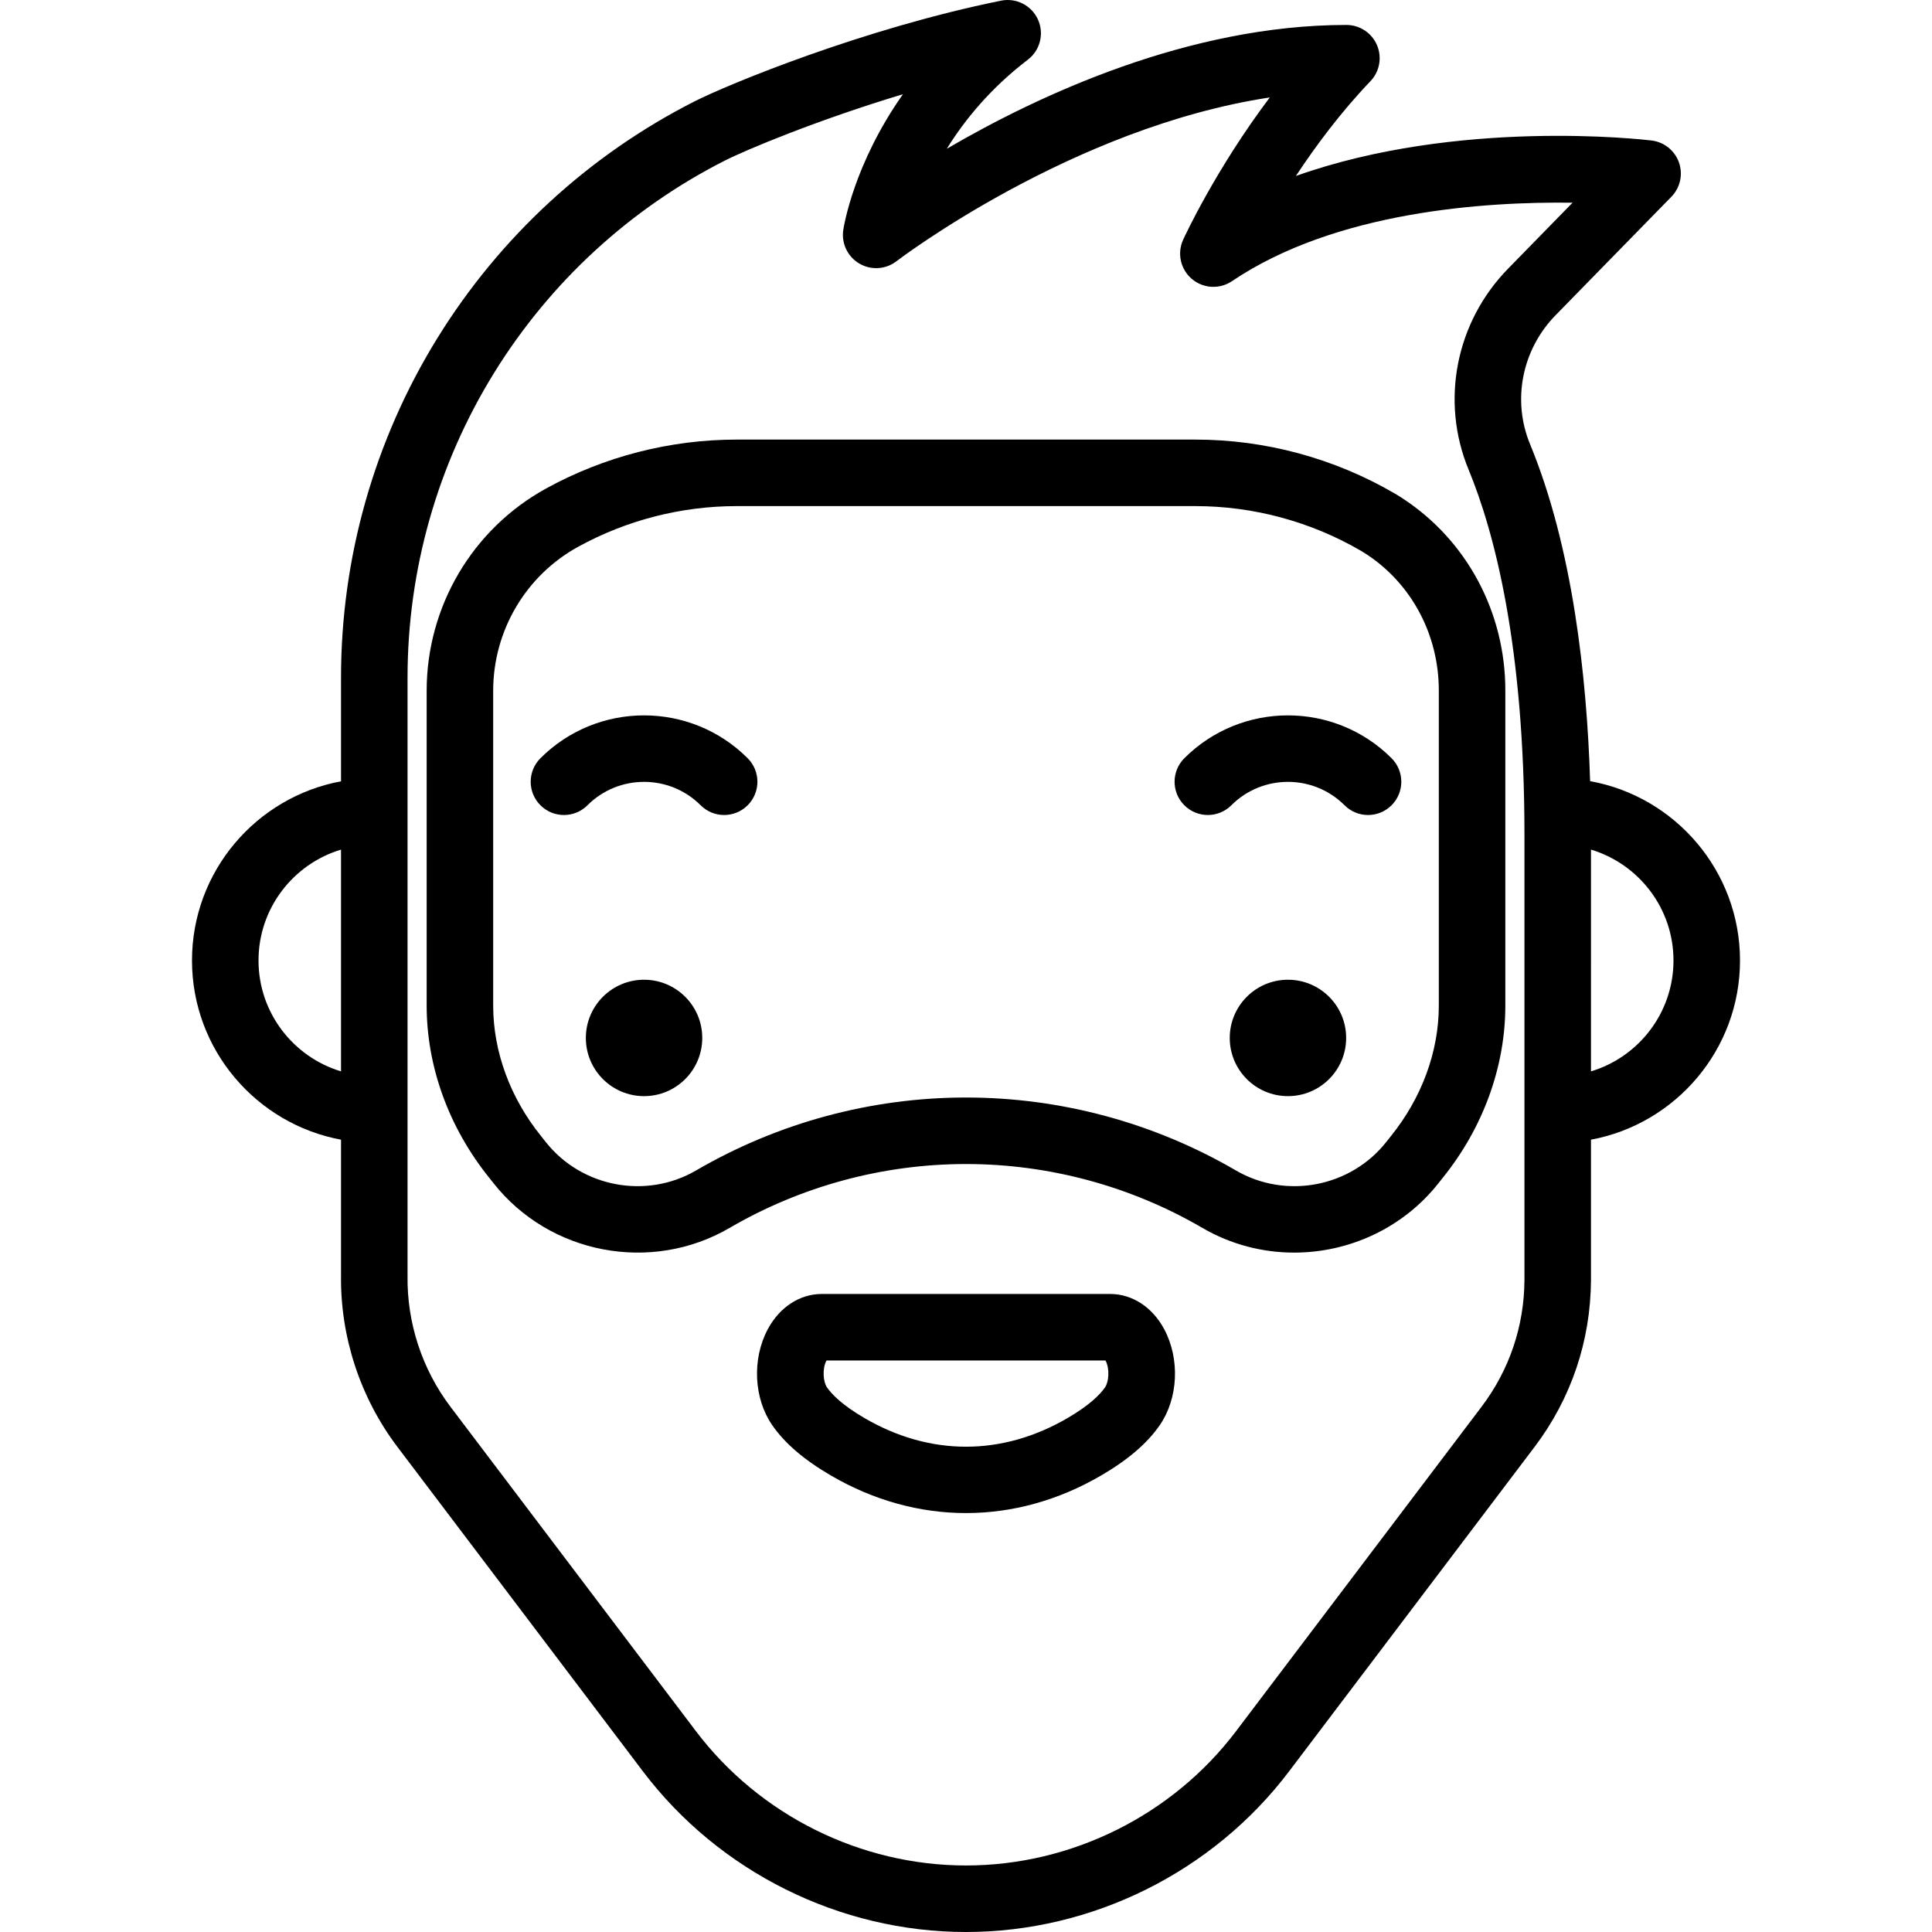
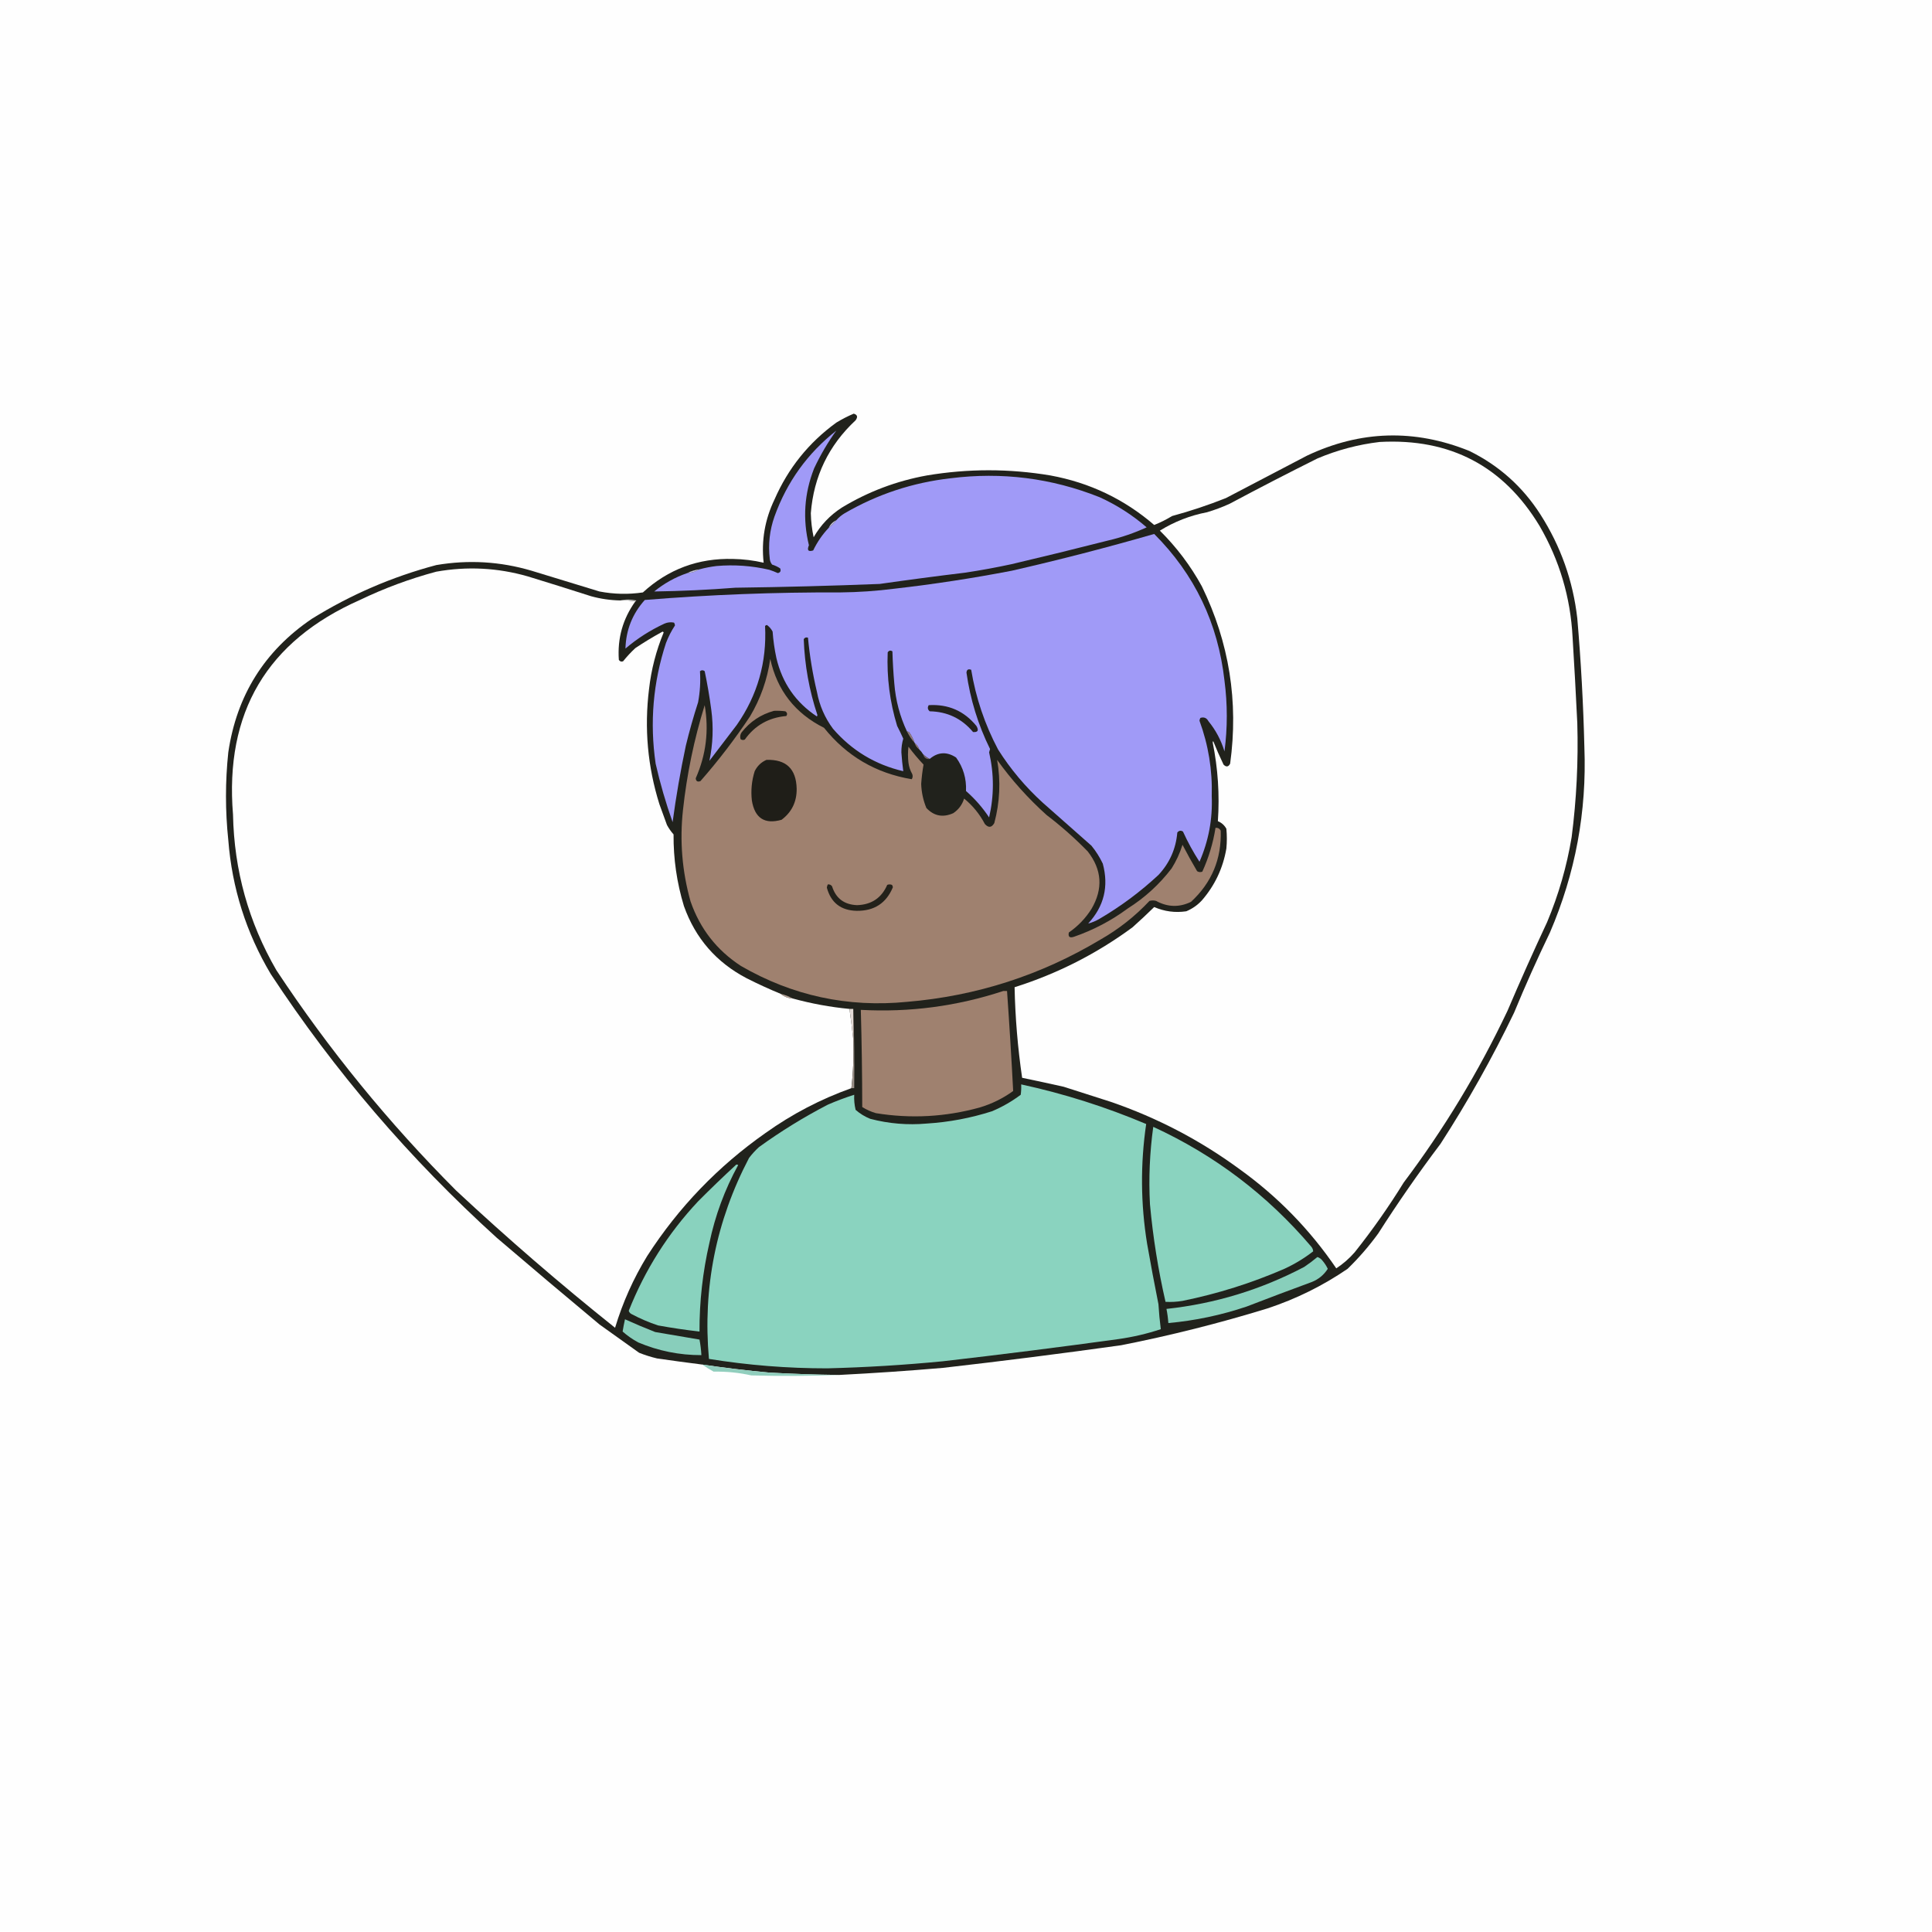
- <svg xmlns="http://www.w3.org/2000/svg" fill="#000000" height="800px" width="800px" version="1.1" id="Capa_1" viewBox="0 0 464.732 464.732" xml:space="preserve">
+ <svg xmlns="http://www.w3.org/2000/svg" version="1.1" width="2048px" height="2048px" style="shape-rendering:geometricPrecision; text-rendering:geometricPrecision; image-rendering:optimizeQuality; fill-rule:evenodd; clip-rule:evenodd">
  <g>
-     <path d="M418.548,231.04c0-21.516-15.583-39.449-36.053-43.139c-0.799-25.161-4.193-56.219-14.449-81.053   c-4.364-10.566-1.951-22.746,6.146-31.029l27.848-28.488c2.129-2.178,2.837-5.377,1.825-8.25c-1.012-2.873-3.568-4.922-6.592-5.285   c-2.258-0.271-46.536-5.331-85.554,8.533c4.797-7.272,10.846-15.395,17.931-22.796c2.216-2.314,2.837-5.728,1.578-8.674   c-1.258-2.946-4.153-4.858-7.357-4.858c-37.9,0-74.039,16.88-96.126,29.783c4.297-6.938,10.528-14.579,19.496-21.423   c2.963-2.261,3.972-6.269,2.433-9.663c-1.54-3.395-5.22-5.277-8.871-4.538c-33.039,6.679-65.651,20.116-73.792,24.254   c-25.394,12.91-46.753,32.574-61.77,56.866c-15.184,24.563-23.209,52.824-23.209,81.728v24.93   c-20.369,3.772-35.848,21.658-35.848,43.103s15.479,39.331,35.848,43.103l0,32.542c-0.205,14.839,4.608,29.521,13.557,41.346   l59.054,78.045c18.315,24.205,47.371,38.655,77.723,38.655s59.407-14.45,77.722-38.655l59.055-78.045   c8.773-11.594,13.461-25.418,13.557-40.05c0.003-0.431,0-33.839,0-33.839C403.069,270.371,418.548,252.485,418.548,231.04z    M62.183,231.04c0-12.575,8.38-23.225,19.848-26.67l0,53.341C70.564,254.265,62.183,243.616,62.183,231.04z M366.7,307.947   c-0.073,11.085-3.64,21.607-10.315,30.43l-59.055,78.045c-15.309,20.231-39.594,32.309-64.964,32.309   c-25.37,0-49.655-12.078-64.964-32.309l-59.054-78.045c-6.819-9.013-10.483-20.206-10.316-31.517c0-0.04,0.001-0.079,0.001-0.118   l-0.001-143.734c0-25.929,7.199-51.281,20.819-73.314c13.473-21.796,32.634-39.438,55.411-51.017   c5.171-2.629,22.354-9.814,42.942-16.017c-11.827,16.746-14.226,31.773-14.358,32.657c-0.483,3.229,1.044,6.427,3.859,8.081   c2.815,1.654,6.353,1.431,8.938-0.562c0.47-0.362,42.244-32.189,89.797-39.396c-13.022,17.305-20.449,33.37-20.843,34.232   c-1.492,3.259-0.633,7.113,2.102,9.431c2.735,2.318,6.678,2.533,9.648,0.528c24.917-16.819,60.883-19.158,81.922-18.871   l-15.518,15.874c-12.577,12.866-16.304,31.833-9.493,48.322c6.132,14.849,13.442,42.16,13.442,87.951h0   C366.701,200.907,366.703,307.534,366.7,307.947z M382.7,257.711l0.001-53.341c11.467,3.446,19.847,14.096,19.847,26.67   S394.168,254.265,382.7,257.711z" />
-     <circle class="left_eye" cx="154.923" cy="249.67" r="14" />
-     <circle class="right_eye" cx="309.809" cy="249.67" r="14" />
-     <path d="M284.884,182.389c-3.125,3.124-3.125,8.189,0,11.313c3.124,3.124,8.189,3.124,11.313,0c7.505-7.505,19.717-7.505,27.222,0   c1.562,1.562,3.609,2.343,5.657,2.343s4.095-0.781,5.657-2.343c3.125-3.124,3.125-8.189,0-11.313   C320.99,168.646,298.627,168.646,284.884,182.389z" />
-     <path d="M129.998,182.389c-3.124,3.124-3.125,8.189,0,11.313c3.124,3.125,8.189,3.125,11.313,0c7.505-7.505,19.718-7.505,27.222,0   c1.562,1.562,3.609,2.343,5.657,2.343s4.095-0.781,5.657-2.343c3.125-3.124,3.125-8.189,0-11.313   C166.104,168.646,143.742,168.645,129.998,182.389z" />
-     <path d="M337.507,119.961c-0.697-0.459-1.375-0.881-2.028-1.262c-14.547-8.477-31.124-12.958-47.938-12.958h-110.35   c-15.979,0-31.824,4.066-45.823,11.758c-17.726,9.741-28.737,28.391-28.737,48.673l0.001,75.725   c0,14.668,5.336,29.364,15.082,41.452l0.997,1.261c13.531,17.115,37.946,21.74,56.79,10.756   c17.247-10.052,36.91-15.365,56.865-15.365s39.618,5.313,56.865,15.366c6.881,4.011,14.505,5.94,22.071,5.94   c13.153,0,26.129-5.832,34.718-16.697l1.053-1.332c9.69-12.016,15.026-26.712,15.026-41.381l0.001-75.798   C362.101,147.342,352.907,130.094,337.507,119.961z M346.099,241.897c0,11.027-4.078,22.156-11.526,31.393l-1.105,1.397   c-8.621,10.906-24.175,13.854-36.181,6.856c-19.689-11.477-42.139-17.542-64.922-17.542c-22.782,0-45.231,6.066-64.921,17.542   c-12.005,6.998-27.561,4.05-36.182-6.856l-1.149-1.452c-7.404-9.182-11.481-20.311-11.481-31.338l-0.001-75.725   c0-14.445,7.833-27.722,20.442-34.651c11.645-6.398,24.825-9.781,38.118-9.781h110.35c13.987,0,27.778,3.729,39.878,10.78   c0.415,0.242,0.847,0.513,1.292,0.806c10.889,7.165,17.389,19.416,17.389,32.771L346.099,241.897z" />
-     <path d="M267.052,311.258H197.68c-5.287,0-10.137,3.156-12.976,8.444c-3.849,7.173-3.405,16.694,1.079,23.153   c3.025,4.357,7.635,8.306,14.095,12.074c10.323,6.021,21.406,9.031,32.488,9.031c11.083,0,22.165-3.011,32.489-9.031   c6.459-3.768,11.069-7.717,14.094-12.074h0c4.484-6.459,4.928-15.98,1.078-23.154C277.189,314.414,272.339,311.258,267.052,311.258   z M265.806,333.73c-1.129,1.626-3.609,4.226-9.013,7.377c-15.752,9.188-33.102,9.188-48.854,0   c-5.404-3.152-7.884-5.751-9.013-7.377c-0.917-1.321-1.177-4.499-0.124-6.461c0.002-0.004,0.004-0.007,0.005-0.011h67.117   c0.001,0.003,0.003,0.006,0.005,0.01C266.983,329.231,266.723,332.408,265.806,333.73z" />
+     <path style="opacity:1" fill="#fefefe" d="M -0.5,-0.5 C 682.167,-0.5 1364.83,-0.5 2047.5,-0.5C 2047.5,682.167 2047.5,1364.83 2047.5,2047.5C 1364.83,2047.5 682.167,2047.5 -0.5,2047.5C -0.5,1364.83 -0.5,682.167 -0.5,-0.5 Z" />
+   </g>
+   <g>
+     <path style="opacity:1" fill="#21221c" d="M 889.5,1457.5 C 864.816,1457.21 840.15,1456.37 815.5,1455C 791.739,1452.82 768.072,1449.98 744.5,1446.5C 728.485,1444.48 712.485,1442.32 696.5,1440C 690.014,1438.46 683.681,1436.46 677.5,1434C 663.5,1424 649.5,1414 635.5,1404C 598.981,1373.57 562.648,1342.9 526.5,1312C 434.531,1228.66 354.698,1135.5 287,1032.5C 260.964,988.722 245.964,941.388 242,890.5C 238.735,859.496 238.735,828.496 242,797.5C 250.886,737.185 280.386,690.019 330.5,656C 371.64,630.431 415.64,611.431 462.5,599C 496.617,593.188 530.284,595.188 563.5,605C 587.5,612.333 611.5,619.667 635.5,627C 650.766,629.923 666.099,630.257 681.5,628C 708.389,603.364 740.223,591.531 777,592.5C 787.99,592.702 798.823,594.036 809.5,596.5C 806.935,573.146 810.769,550.813 821,529.5C 835.484,496.357 857.318,469.19 886.5,448C 892.457,444.365 898.623,441.198 905,438.5C 908.875,439.636 909.541,441.969 907,445.5C 878.428,472.145 862.595,504.978 859.5,544C 859.692,552.614 860.692,561.114 862.5,569.5C 869.929,556.571 879.929,546.071 892.5,538C 920.376,521.151 950.376,509.818 982.5,504C 1026.17,496.679 1069.83,496.679 1113.5,504C 1155.08,511.628 1191.75,529.128 1223.5,556.5C 1230.08,553.876 1236.41,550.709 1242.5,547C 1261.87,541.741 1280.87,535.408 1299.5,528C 1328.17,513 1356.83,498 1385.5,483C 1442.11,456.236 1499.45,454.569 1557.5,478C 1588.93,493.428 1614.1,515.928 1633,545.5C 1654.46,579.095 1667.46,615.762 1672,655.5C 1675.9,700.922 1678.4,746.422 1679.5,792C 1682.14,860.335 1669.97,925.835 1643,988.5C 1629.51,1016.48 1616.84,1044.81 1605,1073.5C 1581.8,1121.62 1555.8,1167.96 1527,1212.5C 1503.77,1243.29 1481.77,1274.96 1461,1307.5C 1451.29,1320.89 1440.45,1333.39 1428.5,1345C 1402.26,1362.95 1373.93,1376.95 1343.5,1387C 1292.47,1402.69 1240.8,1415.69 1188.5,1426C 1125.6,1434.8 1062.6,1442.8 999.5,1450C 962.871,1453.14 926.205,1455.64 889.5,1457.5 Z" />
+   </g>
+   <g>
+     <path style="opacity:1" fill="#a09af7" d="M 878.5,559.5 C 881.5,557.167 884.167,554.5 886.5,551.5C 889.06,548.542 892.06,546.042 895.5,544C 930.18,523.884 967.514,511.551 1007.5,507C 1061.97,500.111 1114.63,506.778 1165.5,527C 1183.78,535.3 1200.44,545.966 1215.5,559C 1202.34,565.054 1188.67,569.72 1174.5,573C 1140.57,581.648 1106.57,589.982 1072.5,598C 1056.26,601.515 1039.93,604.515 1023.5,607C 993.12,610.671 962.787,614.671 932.5,619C 881.524,621.01 830.524,622.344 779.5,623C 750.862,625.248 722.195,626.582 693.5,627C 704.006,618.414 715.672,611.914 728.5,607.5C 733.264,607.231 737.597,605.898 741.5,603.5C 747.284,601.929 753.284,600.762 759.5,600C 778.409,598.376 797.075,599.709 815.5,604C 818.599,605.02 821.599,606.186 824.5,607.5C 827.246,606.904 828.08,605.237 827,602.5C 824.363,600.765 821.53,599.432 818.5,598.5C 817.066,596.78 816.233,594.78 816,592.5C 814.168,577.087 815.835,562.087 821,547.5C 834.188,510.832 856.021,480.498 886.5,456.5C 877.672,468.671 869.838,482.004 863,496.5C 852.543,523.058 850.71,550.225 857.5,578C 855.244,583.319 856.744,585.153 862,583.5C 866.277,574.598 871.777,566.598 878.5,559.5 Z" />
+   </g>
+   <g>
+     <path style="opacity:1" fill="#fefefe" d="M 1462.5,468.5 C 1537.19,464.42 1593.69,494.087 1632,557.5C 1653.15,593.967 1664.82,633.3 1667,675.5C 1668.88,705.822 1670.54,736.155 1672,766.5C 1673.17,807 1671.17,847.333 1666,887.5C 1660.83,918.504 1652.17,948.504 1640,977.5C 1625.45,1008.6 1611.45,1039.93 1598,1071.5C 1567.38,1136.12 1530.71,1196.79 1488,1253.5C 1472.14,1279.22 1454.81,1303.88 1436,1327.5C 1430.24,1334.1 1423.74,1339.77 1416.5,1344.5C 1388.45,1303.28 1354.11,1268.11 1313.5,1239C 1271.92,1208.54 1226.58,1184.87 1177.5,1168C 1160.83,1162.67 1144.17,1157.33 1127.5,1152C 1112.85,1148.72 1098.18,1145.56 1083.5,1142.5C 1078.85,1110.69 1076.18,1078.69 1075.5,1046.5C 1120.81,1032.18 1162.48,1011.01 1200.5,983C 1208.32,976.017 1215.98,968.85 1223.5,961.5C 1234.36,966.235 1245.69,967.735 1257.5,966C 1263.81,963.365 1269.31,959.532 1274,954.5C 1287.76,938.651 1296.42,920.317 1300,899.5C 1300.67,892.5 1300.67,885.5 1300,878.5C 1297.92,874.75 1294.92,872.084 1291,870.5C 1292.91,842.419 1291.08,814.586 1285.5,787C 1285.67,786.5 1285.83,786 1286,785.5C 1289.39,793.951 1293.06,802.284 1297,810.5C 1299.84,813.371 1302.17,813.037 1304,809.5C 1313.04,743.736 1303.04,681.07 1274,621.5C 1262.05,599.708 1247.22,580.042 1229.5,562.5C 1245,552.91 1261.67,546.41 1279.5,543C 1287.72,540.556 1295.72,537.556 1303.5,534C 1334.27,517.562 1365.27,501.562 1396.5,486C 1417.8,477.01 1439.8,471.176 1462.5,468.5 Z" />
+   </g>
+   <g>
+     <path style="opacity:1" fill="#bfbdd4" d="M 886.5,551.5 C 884.167,554.5 881.5,557.167 878.5,559.5C 880.167,555.833 882.833,553.167 886.5,551.5 Z" />
+   </g>
+   <g>
+     <path style="opacity:1" fill="#a09af7" d="M 985.5,804.5 C 982.907,803.246 980.573,801.58 978.5,799.5C 977.396,797.611 976.063,795.945 974.5,794.5C 973.567,791.63 971.9,789.296 969.5,787.5C 968.205,783.577 966.372,779.91 964,776.5C 963.329,775.748 962.496,775.414 961.5,775.5C 953.907,759.387 949.407,742.387 948,724.5C 946.986,713.189 946.32,701.855 946,690.5C 944.062,689.14 942.396,689.473 941,691.5C 939.905,718.077 943.239,744.077 951,769.5C 953.303,773.939 955.47,778.439 957.5,783C 956.11,787.728 955.444,792.561 955.5,797.5C 955.95,804.195 956.616,810.862 957.5,817.5C 927.738,810.541 902.905,795.541 883,772.5C 874.348,760.857 868.682,747.857 866,733.5C 861.474,714.51 858.307,695.343 856.5,676C 854.633,675.289 853.133,675.789 852,677.5C 852.966,704.999 857.799,731.832 866.5,758C 866.333,758.5 866.167,759 866,759.5C 843.556,744.68 829.222,724.013 823,697.5C 821.015,688.258 819.682,678.925 819,669.5C 817.516,666.653 815.516,664.32 813,662.5C 812.228,662.645 811.561,662.978 811,663.5C 812.963,701.991 802.963,736.991 781,768.5C 771.333,781.167 761.667,793.833 752,806.5C 755.751,788.712 756.418,770.712 754,752.5C 752.182,738.742 749.848,725.075 747,711.5C 745.333,710.167 743.667,710.167 742,711.5C 742.72,722.54 742.053,733.54 740,744.5C 735.087,759.662 730.754,774.995 727,790.5C 721.309,817.339 716.643,844.339 713,871.5C 705.785,851.188 699.785,830.521 695,809.5C 688.626,765.931 692.293,723.264 706,681.5C 708.542,674.914 711.709,668.747 715.5,663C 715.415,661.893 715.081,660.893 714.5,660C 711.072,659.299 707.738,659.632 704.5,661C 689.396,667.962 675.562,676.795 663,687.5C 663.563,667.807 670.396,650.64 683.5,636C 752.374,630.377 821.374,627.711 890.5,628C 909.914,627.804 929.247,626.47 948.5,624C 990.077,619.251 1031.41,612.918 1072.5,605C 1123.33,593.376 1173.67,580.376 1223.5,566C 1266.35,608.886 1291.19,660.72 1298,721.5C 1301.27,746.534 1301.27,771.534 1298,796.5C 1294.41,784.659 1288.75,773.993 1281,764.5C 1279.09,760.99 1276.26,759.824 1272.5,761C 1271.92,761.893 1271.59,762.893 1271.5,764C 1280.97,789.786 1285.31,816.453 1284.5,844C 1285.49,868.182 1281.16,891.349 1271.5,913.5C 1264.91,903.317 1259.07,892.651 1254,881.5C 1251.73,880.065 1249.73,880.398 1248,882.5C 1246.5,899.836 1239.83,914.836 1228,927.5C 1208.86,945.312 1188.03,960.812 1165.5,974C 1161.62,976.284 1157.62,977.951 1153.5,979C 1170.34,960.797 1175.51,939.63 1169,915.5C 1165.75,908.66 1161.75,902.327 1157,896.5C 1139.83,881.333 1122.67,866.167 1105.5,851C 1087.03,834.216 1071.2,815.383 1058,794.5C 1043.9,767.855 1034.4,739.689 1029.5,710C 1026.43,708.836 1024.77,709.836 1024.5,713C 1028.51,741.359 1036.84,768.359 1049.5,794C 1049.09,795.144 1048.76,796.311 1048.5,797.5C 1053.81,820.525 1053.81,843.525 1048.5,866.5C 1041.61,856.105 1033.44,846.772 1024,838.5C 1024.59,825.355 1021.09,813.521 1013.5,803C 1003.68,796.553 994.345,797.053 985.5,804.5 Z" />
+   </g>
+   <g>
+     <path style="opacity:1" fill="#fefefe" d="M 657.5,636.5 C 663.026,636.179 668.36,636.512 673.5,637.5C 660.216,655.957 654.383,676.624 656,699.5C 657.133,701.211 658.633,701.711 660.5,701C 664.466,696.033 668.799,691.366 673.5,687C 682.57,680.936 691.903,675.269 701.5,670C 702.332,669.312 702.998,669.479 703.5,670.5C 695.521,689.749 690.354,709.749 688,730.5C 682.855,772.016 686.521,812.682 699,852.5C 701.667,859.833 704.333,867.167 707,874.5C 708.944,878.11 711.277,881.443 714,884.5C 713.807,910.448 717.474,935.782 725,960.5C 737.188,994.687 759.355,1020.19 791.5,1037C 803.348,1043 815.348,1048.5 827.5,1053.5C 831.2,1056.51 835.533,1058.17 840.5,1058.5C 860.178,1063.89 880.178,1067.56 900.5,1069.5C 902,1080.13 903.333,1090.8 904.5,1101.5C 905.131,1119.07 904.464,1136.4 902.5,1153.5C 869.889,1165.14 839.555,1180.97 811.5,1201C 761.115,1236.38 719.282,1279.88 686,1331.5C 671.402,1355.36 660.068,1380.7 652,1407.5C 594.06,1361.25 537.894,1312.75 483.5,1262C 411.982,1190.32 348.482,1112.48 293,1028.5C 263.513,977.566 248.18,922.566 247,863.5C 238.115,755.378 282.949,679.545 381.5,636C 407.558,623.472 434.558,613.472 462.5,606C 495.205,600.163 527.538,601.83 559.5,611C 581.897,617.848 604.23,624.848 626.5,632C 636.652,634.803 646.985,636.303 657.5,636.5 Z" />
+   </g>
+   <g>
+     <path style="opacity:1" fill="#c1bfda" d="M 741.5,603.5 C 737.597,605.898 733.264,607.231 728.5,607.5C 732.502,605.39 736.835,604.057 741.5,603.5 Z" />
+   </g>
+   <g>
+     <path style="opacity:1" fill="#bbbcba" d="M 657.5,636.5 C 663.013,635.184 668.68,635.184 674.5,636.5C 674.376,637.107 674.043,637.44 673.5,637.5C 668.36,636.512 663.026,636.179 657.5,636.5 Z" />
+   </g>
+   <g>
+     <path style="opacity:1" fill="#9f816f" d="M 816.5,698.5 C 823.852,731.86 842.852,756.193 873.5,771.5C 897.524,801.514 928.524,819.681 966.5,826C 967.576,824.274 967.743,822.441 967,820.5C 964.878,816.802 963.545,812.802 963,808.5C 962.333,802.833 962.333,797.167 963,791.5C 967.957,798.126 973.291,804.46 979,810.5C 977.8,817.22 976.966,824.053 976.5,831C 976.801,839.84 978.635,848.34 982,856.5C 990.028,865.057 999.528,866.89 1010.5,862C 1016.15,858.213 1019.98,853.046 1022,846.5C 1031.17,854 1038.5,863 1044,873.5C 1047.84,877.729 1051.18,877.395 1054,872.5C 1059.92,850.304 1060.92,827.971 1057,805.5C 1072.33,826.84 1089.83,846.34 1109.5,864C 1124.89,875.718 1139.39,888.552 1153,902.5C 1168.16,921.862 1169.49,942.195 1157,963.5C 1150.71,973.456 1142.71,981.789 1133,988.5C 1132.07,993.083 1133.9,994.583 1138.5,993C 1159.11,985.863 1178.11,975.863 1195.5,963C 1213.55,951.614 1229.05,937.447 1242,920.5C 1246.91,912.671 1250.75,904.337 1253.5,895.5C 1258.41,904.994 1263.58,914.328 1269,923.5C 1270.73,924.576 1272.56,924.743 1274.5,924C 1281.28,909.145 1285.95,893.645 1288.5,877.5C 1290.98,877.323 1292.81,878.323 1294,880.5C 1295.01,910.47 1284.51,935.636 1262.5,956C 1250.1,962.025 1237.77,961.692 1225.5,955C 1223.17,954.333 1220.83,954.333 1218.5,955C 1203.18,971.334 1185.84,985.001 1166.5,996C 1103.34,1033.83 1035.01,1055.83 961.5,1062C 898.65,1068.17 839.984,1055.51 785.5,1024C 759.875,1007.36 742.041,984.527 732,955.5C 723.068,923.72 720.401,891.387 724,858.5C 728.085,820.739 735.752,783.739 747,747.5C 751.643,774.376 748.477,800.209 737.5,825C 737.767,828.164 739.433,829.164 742.5,828C 761.533,806.306 779.033,783.473 795,759.5C 806.242,740.608 813.409,720.274 816.5,698.5 Z" />
+   </g>
+   <g>
+     <path style="opacity:1" fill="#23211e" d="M 984.5,747.5 C 1005.19,746.265 1022.02,753.599 1035,769.5C 1037.81,774.231 1036.65,776.398 1031.5,776C 1019.55,761.692 1004.22,754.359 985.5,754C 983.316,752.102 982.983,749.936 984.5,747.5 Z" />
+   </g>
+   <g>
+     <path style="opacity:1" fill="#212019" d="M 820.5,753.5 C 824.514,753.334 828.514,753.501 832.5,754C 834.527,755.396 834.86,757.062 833.5,759C 814.844,760.652 800.177,768.986 789.5,784C 787.888,784.72 786.388,784.554 785,783.5C 784.294,781.029 784.627,778.695 786,776.5C 795.002,764.982 806.502,757.316 820.5,753.5 Z" />
+   </g>
+   <g>
+     <path style="opacity:1" fill="#917a7e" d="M 961.5,775.5 C 962.496,775.414 963.329,775.748 964,776.5C 966.372,779.91 968.205,783.577 969.5,787.5C 966.35,783.881 963.684,779.881 961.5,775.5 Z" />
+   </g>
+   <g>
+     <path style="opacity:1" fill="#927b80" d="M 969.5,787.5 C 971.9,789.296 973.567,791.63 974.5,794.5C 972.1,792.704 970.433,790.37 969.5,787.5 Z" />
+   </g>
+   <g>
+     <path style="opacity:1" fill="#756469" d="M 978.5,799.5 C 980.573,801.58 982.907,803.246 985.5,804.5C 982.011,805.079 979.677,803.413 978.5,799.5 Z" />
+   </g>
+   <g>
+     <path style="opacity:1" fill="#1f1e18" d="M 812.5,805.5 C 833.329,804.826 843.996,814.993 844.5,836C 844.683,849.84 839.349,860.84 828.5,869C 810.543,874.089 800.043,867.256 797,848.5C 795.827,837.936 796.827,827.603 800,817.5C 802.744,811.921 806.911,807.921 812.5,805.5 Z" />
+   </g>
+   <g>
+     <path style="opacity:1" fill="#23211a" d="M 877.5,937.5 C 879.39,937.297 880.89,937.963 882,939.5C 886.02,952.286 894.854,958.952 908.5,959.5C 923.828,959.019 934.495,951.853 940.5,938C 942.167,937.333 943.833,937.333 945.5,938C 946.059,938.725 946.392,939.558 946.5,940.5C 939.485,957.444 926.652,965.777 908,965.5C 891.384,965.117 880.884,956.951 876.5,941C 876.648,939.744 876.982,938.577 877.5,937.5 Z" />
+   </g>
+   <g>
+     <path style="opacity:1" fill="#9f816f" d="M 1063.5,1050.5 C 1064.83,1050.5 1066.17,1050.5 1067.5,1050.5C 1070,1085.84 1072.17,1121.17 1074,1156.5C 1063.2,1164.32 1051.37,1170.15 1038.5,1174C 1002.23,1184.02 965.558,1186.02 928.5,1180C 923.356,1178.51 918.522,1176.34 914,1173.5C 913.96,1139.24 913.46,1104.91 912.5,1070.5C 964.248,1073.31 1014.58,1066.64 1063.5,1050.5 Z" />
+   </g>
+   <g>
+     <path style="opacity:1" fill="#b4a297" d="M 827.5,1053.5 C 832.144,1054.6 836.478,1056.27 840.5,1058.5C 835.533,1058.17 831.2,1056.51 827.5,1053.5 Z" />
+   </g>
+   <g>
+     <path style="opacity:1" fill="#e3dad5" d="M 900.5,1069.5 C 901.833,1069.5 903.167,1069.5 904.5,1069.5C 904.5,1080.17 904.5,1090.83 904.5,1101.5C 903.333,1090.8 902,1080.13 900.5,1069.5 Z" />
+   </g>
+   <g>
+     <path style="opacity:1" fill="#9b9189" d="M 904.5,1069.5 C 905.498,1097.33 905.831,1125.33 905.5,1153.5C 904.5,1153.5 903.5,1153.5 902.5,1153.5C 904.464,1136.4 905.131,1119.07 904.5,1101.5C 904.5,1090.83 904.5,1080.17 904.5,1069.5 Z" />
+   </g>
+   <g>
+     <path style="opacity:1" fill="#8ad3bf" d="M 1082.5,1149.5 C 1127.98,1159.38 1172.14,1173.38 1215,1191.5C 1208.8,1233.84 1209.13,1276.18 1216,1318.5C 1219.74,1339.88 1223.74,1361.21 1228,1382.5C 1228.53,1391.42 1229.36,1400.25 1230.5,1409C 1215.88,1413.83 1200.88,1417.33 1185.5,1419.5C 1123.59,1428.03 1061.59,1435.86 999.5,1443C 958.752,1446.97 917.919,1449.47 877,1450.5C 834.881,1450.54 793.048,1447.21 751.5,1440.5C 744.833,1365.34 758.999,1294.34 794,1227.5C 797.159,1223.34 800.659,1219.51 804.5,1216C 827.662,1199.24 851.995,1184.24 877.5,1171C 886.675,1167 896.008,1163.5 905.5,1160.5C 905.229,1165.91 905.729,1171.25 907,1176.5C 911.615,1180.56 916.781,1183.72 922.5,1186C 942.173,1191.15 962.173,1192.82 982.5,1191C 1006.06,1189.51 1029.06,1185.18 1051.5,1178C 1062.42,1173.4 1072.59,1167.56 1082,1160.5C 1082.5,1156.85 1082.67,1153.18 1082.5,1149.5 Z" />
+   </g>
+   <g>
+     <path style="opacity:1" fill="#8ad3bf" d="M 1222.5,1194.5 C 1287.64,1224.47 1343.48,1266.8 1390,1321.5C 1391.29,1323.05 1391.96,1324.72 1392,1326.5C 1382.58,1333.8 1372.42,1339.96 1361.5,1345C 1326.78,1360.09 1290.78,1371.42 1253.5,1379C 1247.52,1380 1241.52,1380.33 1235.5,1380C 1227.68,1345.9 1222.18,1311.4 1219,1276.5C 1217.57,1249.03 1218.74,1221.7 1222.5,1194.5 Z" />
+   </g>
+   <g>
+     <path style="opacity:1" fill="#89d2be" d="M 780.5,1234.5 C 781.239,1234.37 781.906,1234.54 782.5,1235C 768.279,1260.95 758.112,1288.45 752,1317.5C 744.883,1348.44 741.383,1379.77 741.5,1411.5C 726.769,1409.83 712.102,1407.66 697.5,1405C 687.838,1401.78 678.505,1397.78 669.5,1393C 668.01,1392.25 667.01,1391.09 666.5,1389.5C 683.702,1346.07 708.202,1307.4 740,1273.5C 753.287,1260.14 766.787,1247.14 780.5,1234.5 Z" />
+   </g>
+   <g>
+     <path style="opacity:1" fill="#88cfbb" d="M 1396.5,1332.5 C 1398.72,1333.2 1400.55,1334.54 1402,1336.5C 1404.21,1339.09 1406.05,1341.93 1407.5,1345C 1403.35,1351.48 1397.68,1356.15 1390.5,1359C 1367.43,1367.47 1344.43,1376.13 1321.5,1385C 1294.52,1394.1 1266.86,1399.93 1238.5,1402.5C 1238.16,1397.45 1237.49,1392.45 1236.5,1387.5C 1288.01,1381.96 1336.68,1367.12 1382.5,1343C 1387.41,1339.72 1392.08,1336.22 1396.5,1332.5 Z" />
+   </g>
+   <g>
+     <path style="opacity:1" fill="#88cebb" d="M 662.5,1398.5 C 673.019,1403.26 683.686,1407.76 694.5,1412C 710.192,1414.59 725.859,1417.26 741.5,1420C 742.526,1425.41 743.192,1430.91 743.5,1436.5C 720.257,1436.55 697.923,1432.05 676.5,1423C 670.563,1419.78 665.063,1415.95 660,1411.5C 660.701,1407.2 661.535,1402.87 662.5,1398.5 Z" />
+   </g>
+   <g>
+     <path style="opacity:1" fill="#91cebd" d="M 744.5,1446.5 C 768.072,1449.98 791.739,1452.82 815.5,1455C 840.15,1456.37 864.816,1457.21 889.5,1457.5C 858.669,1458.66 827.669,1458.83 796.5,1458C 783.352,1455.07 770.018,1453.74 756.5,1454C 752.268,1451.73 748.268,1449.23 744.5,1446.5 Z" />
  </g>
</svg>
